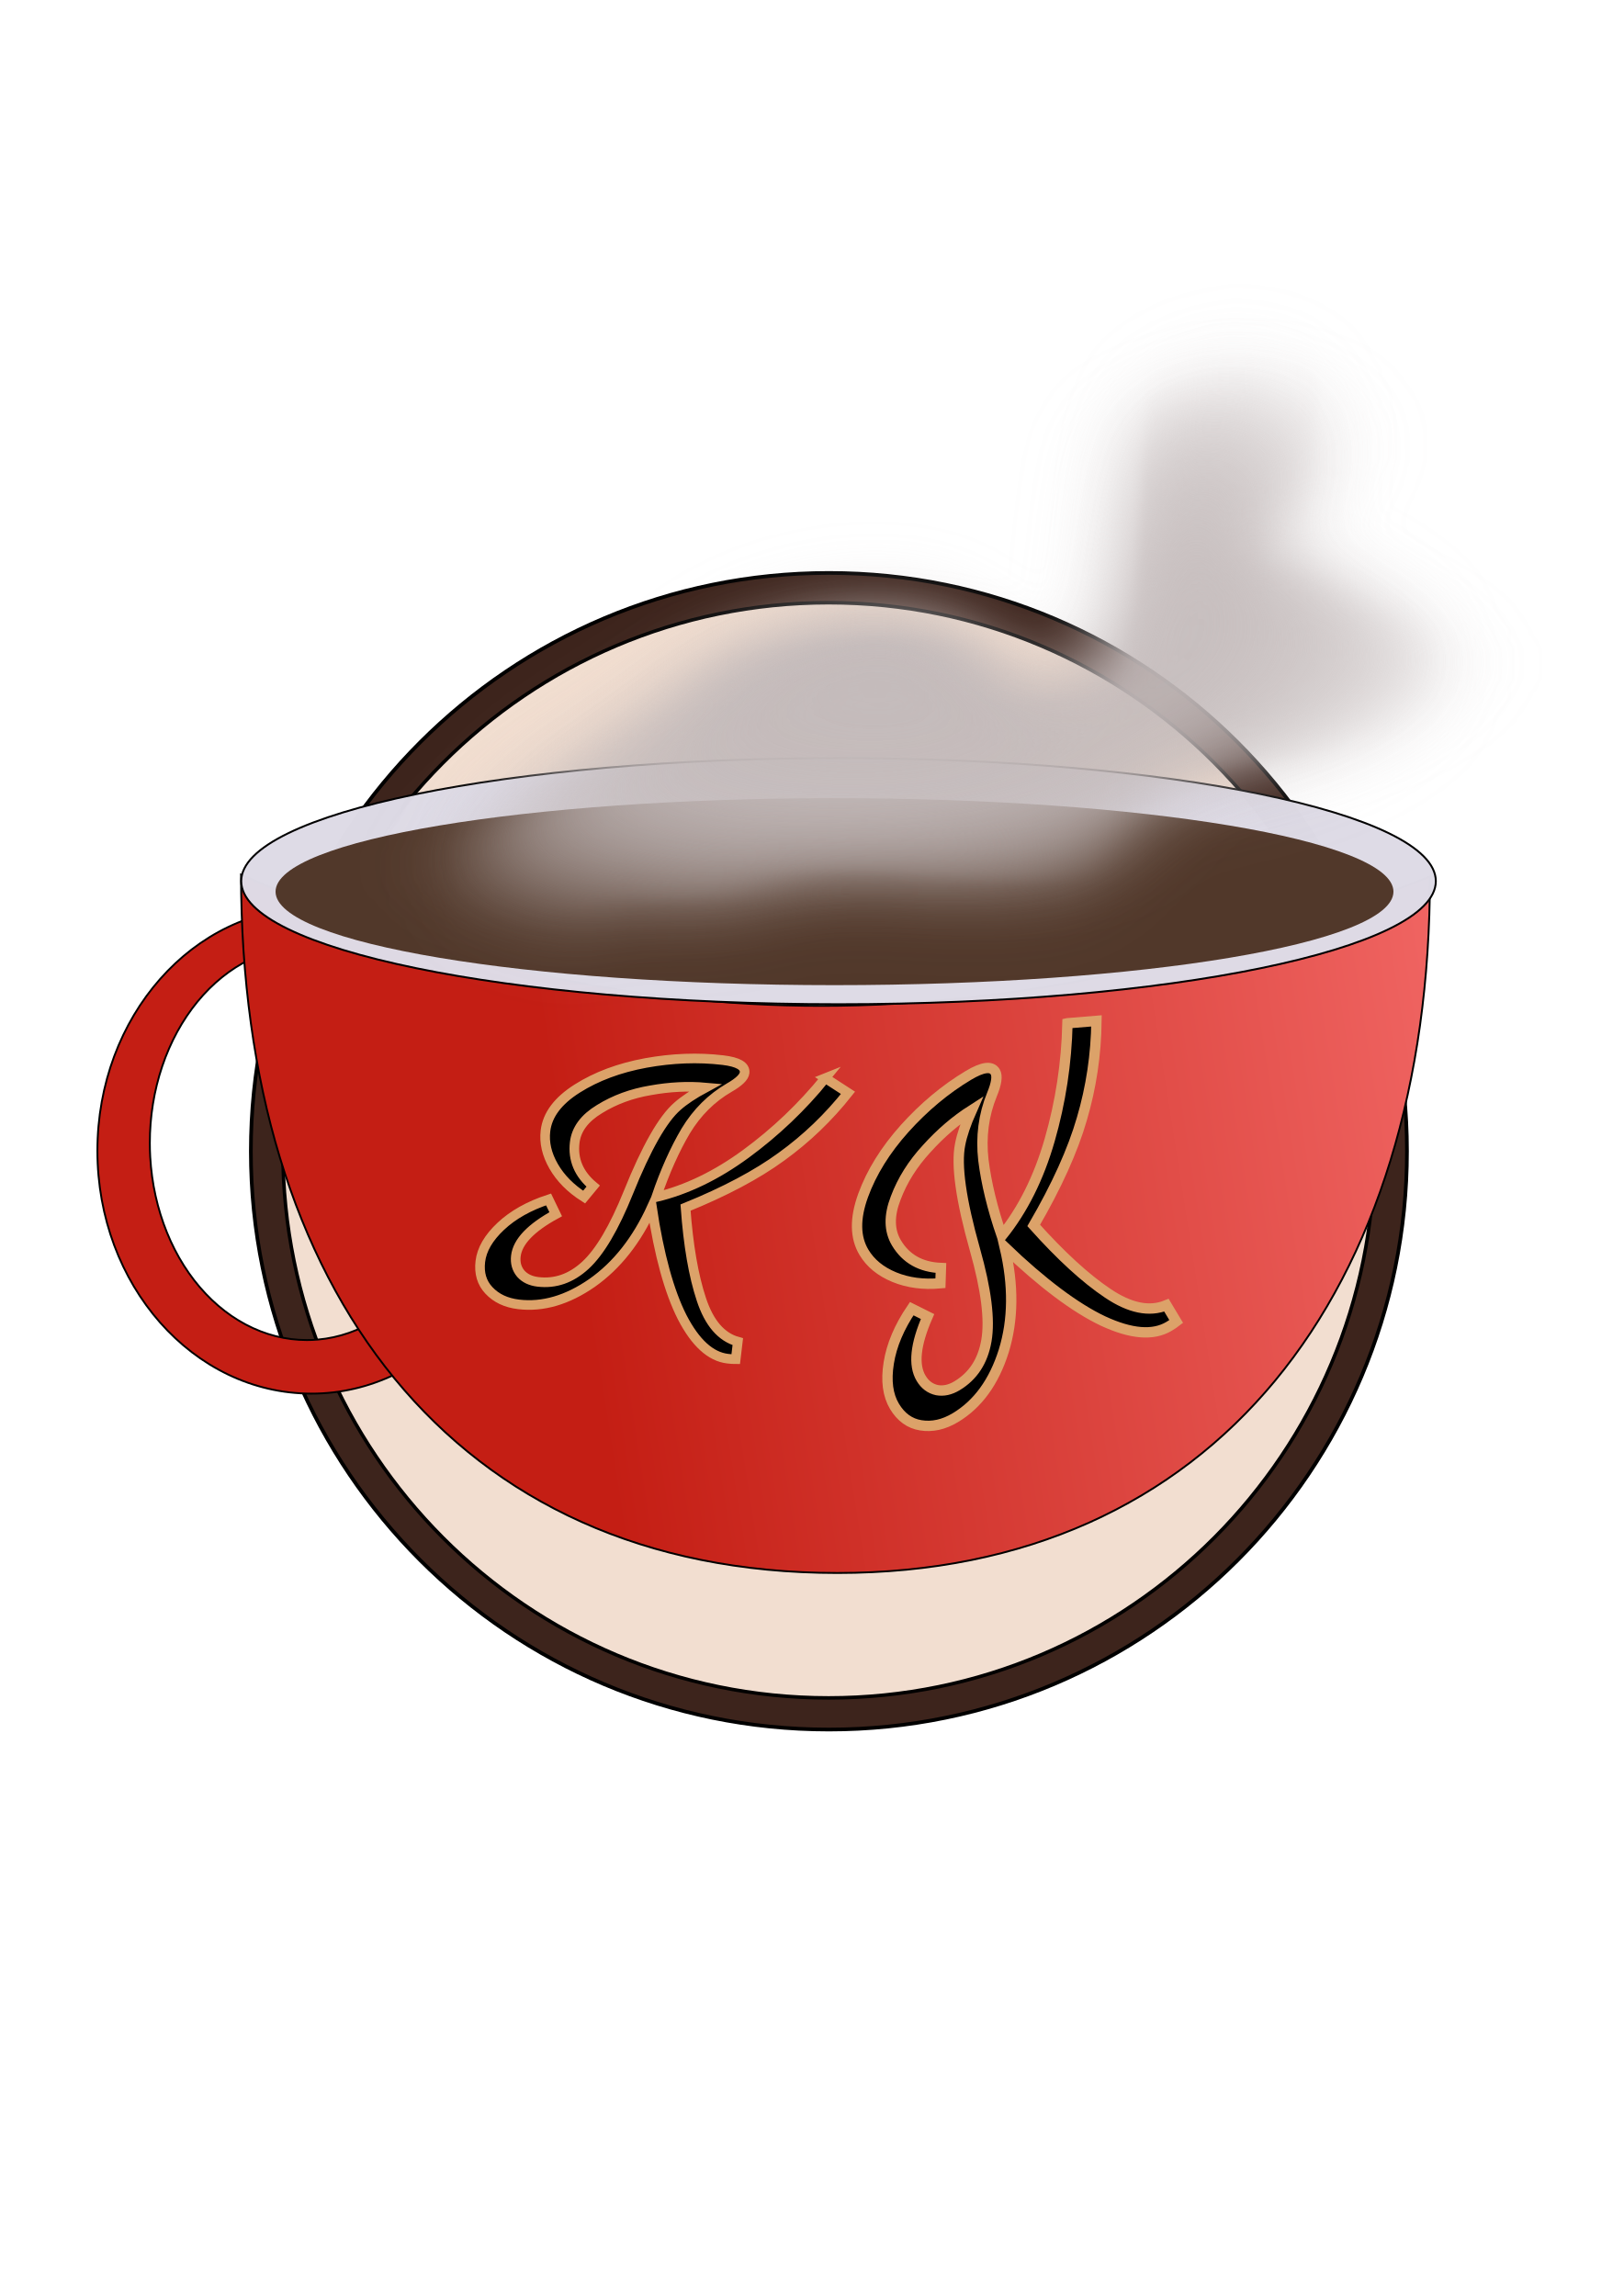
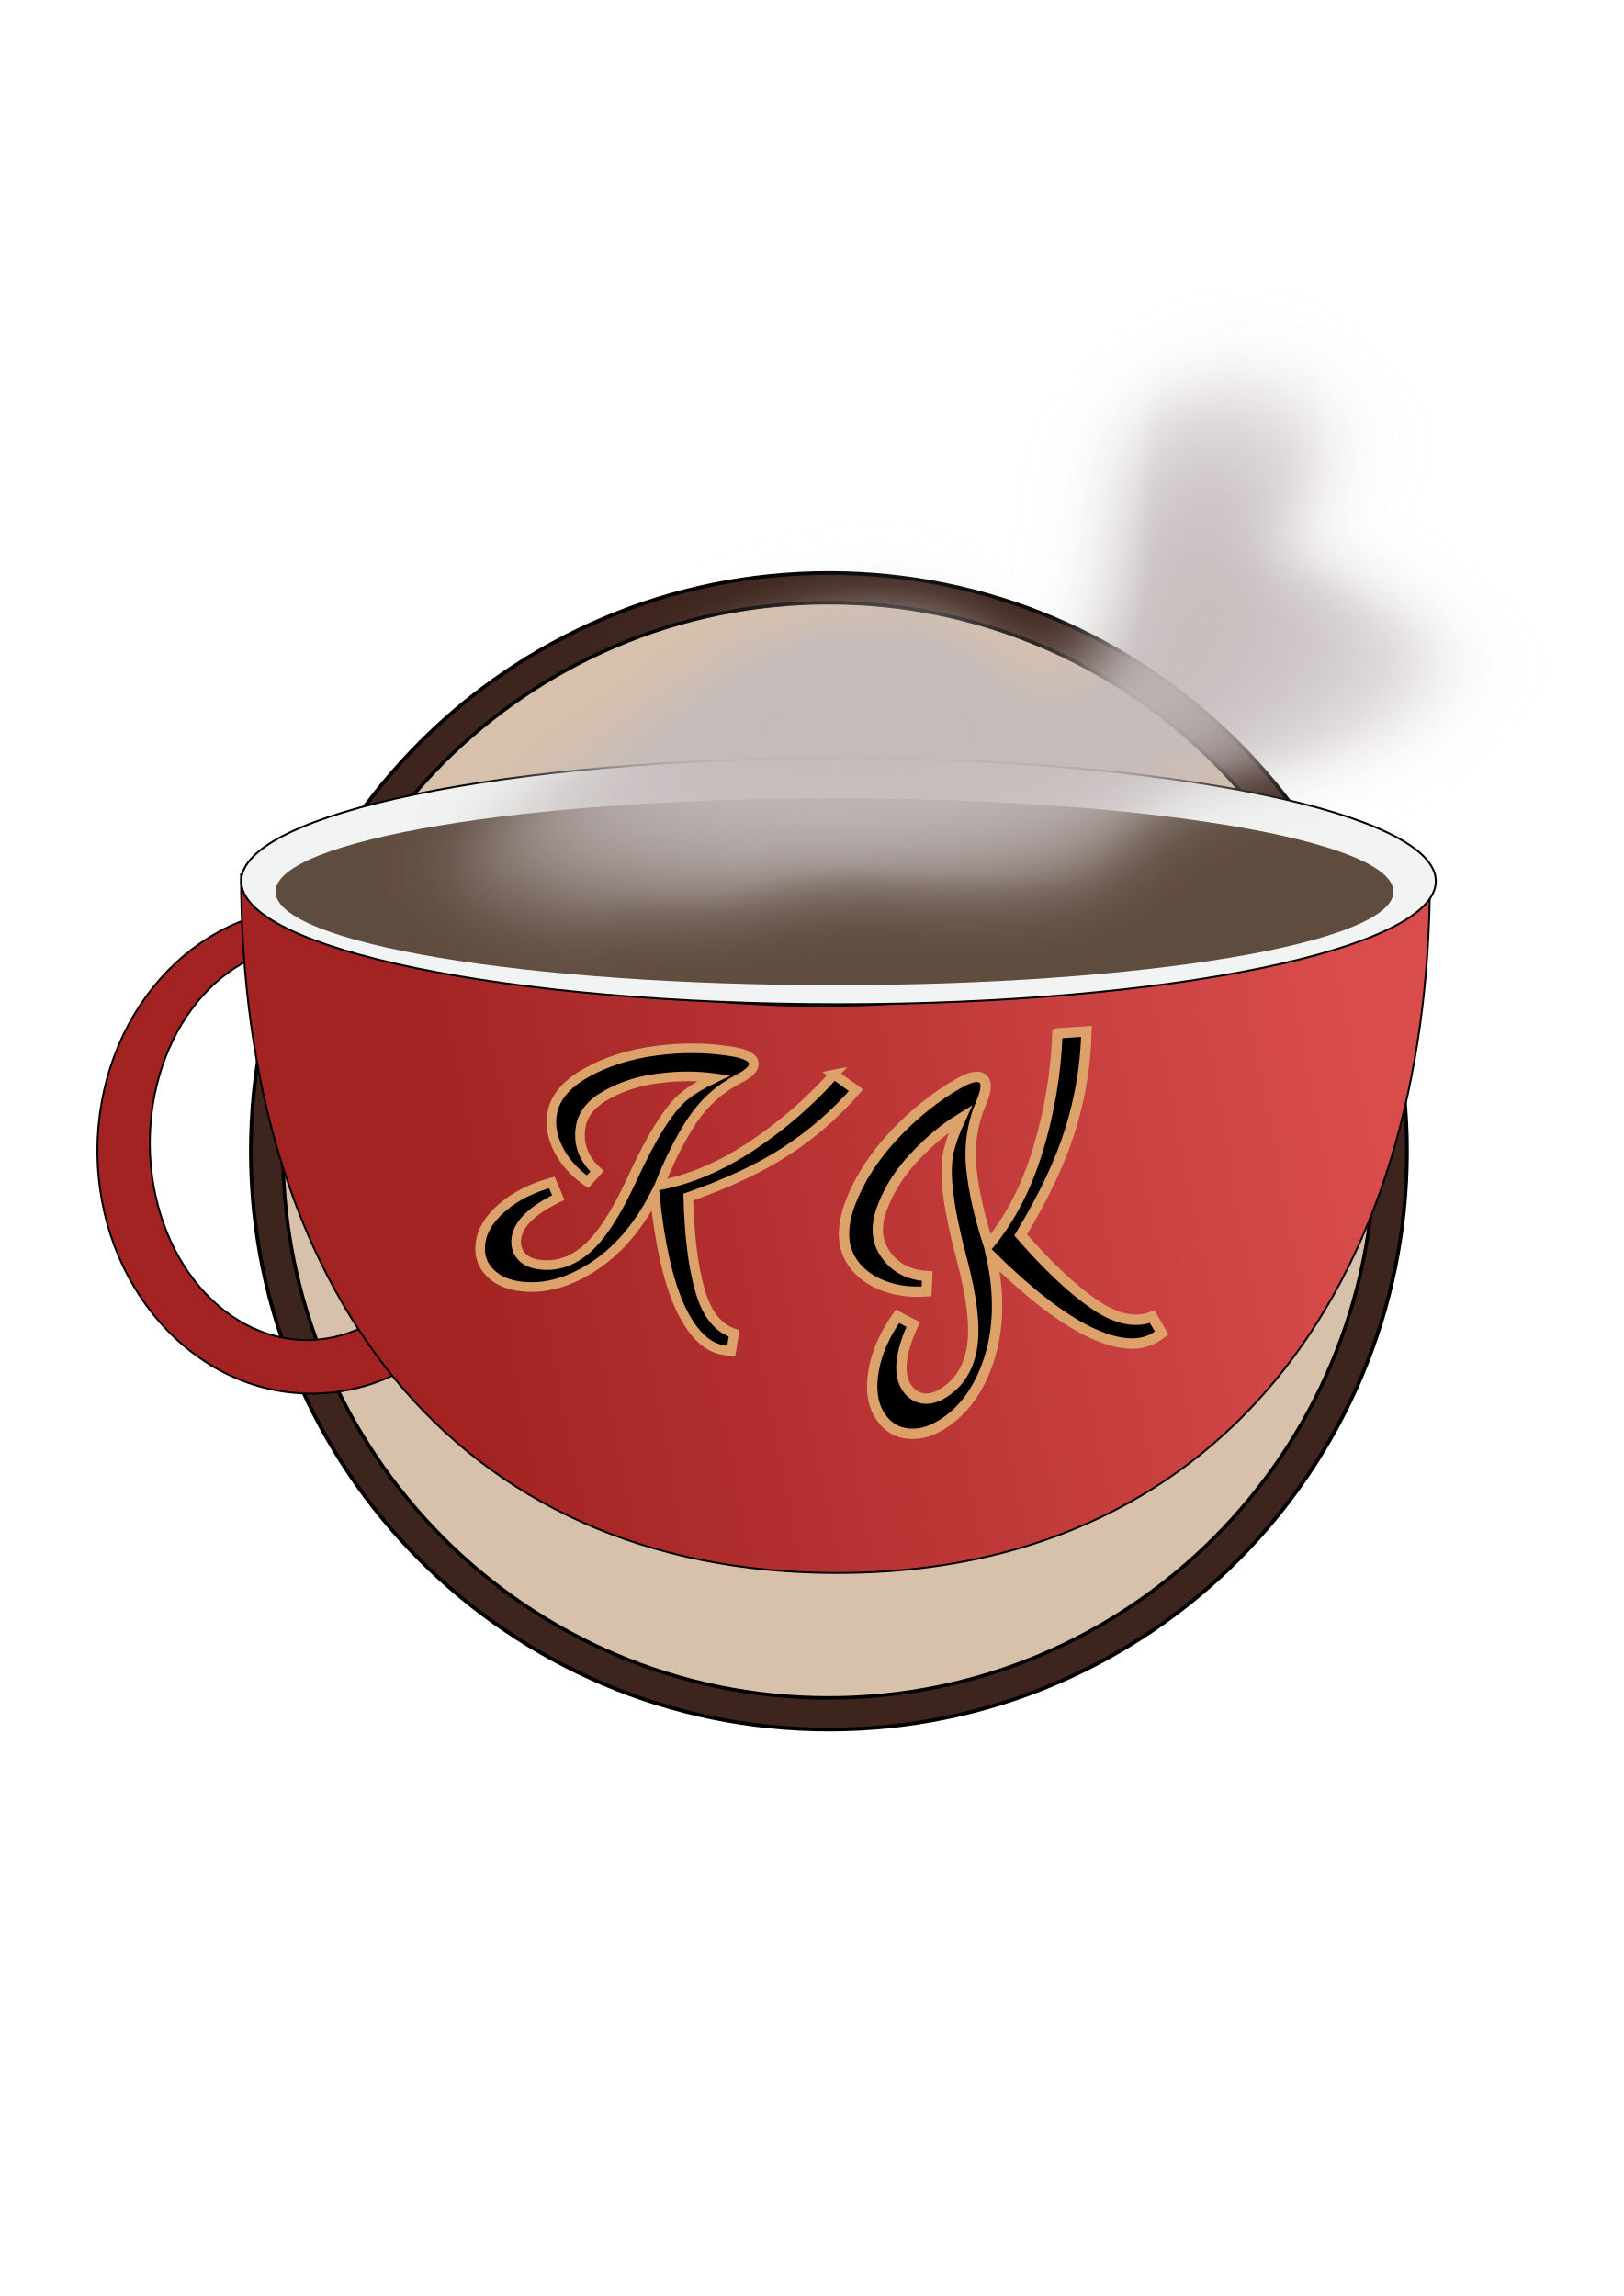
- <svg xmlns="http://www.w3.org/2000/svg" xmlns:xlink="http://www.w3.org/1999/xlink" width="210mm" height="297mm" viewBox="0 0 210 297" version="1.1" id="svg4581">
+ <svg xmlns="http://www.w3.org/2000/svg" xmlns:ns1="http://www.openswatchbook.org/uri/2009/osb" xmlns:xlink="http://www.w3.org/1999/xlink" id="svg4581" version="1.1" viewBox="0 0 210 297" height="297mm" width="210mm">
  <defs id="defs4575">
-     <linearGradient id="linearGradient864">
-       <stop style="stop-color:#c41e14;stop-opacity:1" offset="0" id="stop860" />
-       <stop style="stop-color:#ff7d7d;stop-opacity:1" offset="1" id="stop862" />
+     <linearGradient ns1:paint="solid" id="linearGradient900">
+       <stop id="stop898" offset="0" style="stop-color:#df9d63;stop-opacity:1;" />
+     </linearGradient>
+     <linearGradient id="linearGradient866">
+       <stop id="stop862" offset="0" style="stop-color:#a32323;stop-opacity:1" />
+       <stop id="stop864" offset="1" style="stop-color:#d94c4c;stop-opacity:1" />
    </linearGradient>
    <linearGradient id="linearGradient5521">
-       <stop style="stop-color:#c4bbbb;stop-opacity:1;" offset="0" id="stop5517" />
-       <stop style="stop-color:#c4bbbb;stop-opacity:0;" offset="1" id="stop5519" />
+       <stop id="stop5517" offset="0" style="stop-color:#c4bbbb;stop-opacity:1;" />
+       <stop id="stop5519" offset="1" style="stop-color:#c4bbbb;stop-opacity:0;" />
    </linearGradient>
-     <filter style="color-interpolation-filters:sRGB;" id="filter5465">
-       <feGaussianBlur stdDeviation="5" result="fbSourceGraphic" id="feGaussianBlur5457" />
-       <feGaussianBlur stdDeviation="0.01" in="SourceGraphic" result="result1" id="feGaussianBlur5459" />
-       <feComposite in2="result1" operator="arithmetic" in="fbSourceGraphic" k2="0.5" k3="0.5" result="result2" id="feComposite5461" />
-       <feBlend in2="fbSourceGraphic" mode="normal" result="fbSourceGraphic" id="feBlend5463" />
-       <feColorMatrix result="fbSourceGraphicAlpha" in="fbSourceGraphic" values="0 0 0 -1 0 0 0 0 -1 0 0 0 0 -1 0 0 0 0 1 0" id="feColorMatrix5467" />
-       <feColorMatrix id="feColorMatrix5469" in="fbSourceGraphic" values="1 0 0 0 0 0 1 0 0 0 0 0 1 0 0 -0.212 -0.715 -0.072 1 0 " result="colormatrix" />
-       <feComposite in2="colormatrix" id="feComposite5471" in="fbSourceGraphic" operator="arithmetic" k2="1" k3="0" k4="0" result="composite" />
-       <feGaussianBlur id="feGaussianBlur5473" stdDeviation="5 0.01" result="blur1" />
-       <feGaussianBlur id="feGaussianBlur5475" in="composite" stdDeviation="0.01 5" result="blur2" />
-       <feBlend in2="blur1" id="feBlend5477" in="blur2" mode="darken" result="blend" />
+     <filter id="filter5465" style="color-interpolation-filters:sRGB;">
+       <feGaussianBlur id="feGaussianBlur5457" result="fbSourceGraphic" stdDeviation="5" />
+       <feGaussianBlur id="feGaussianBlur5459" result="result1" in="SourceGraphic" stdDeviation="0.01" />
+       <feComposite id="feComposite5461" result="result2" k3="0.5" k2="0.5" in="fbSourceGraphic" operator="arithmetic" in2="result1" />
+       <feBlend id="feBlend5463" result="fbSourceGraphic" mode="normal" in2="fbSourceGraphic" />
+       <feColorMatrix id="feColorMatrix5467" values="0 0 0 -1 0 0 0 0 -1 0 0 0 0 -1 0 0 0 0 1 0" in="fbSourceGraphic" result="fbSourceGraphicAlpha" />
+       <feColorMatrix result="colormatrix" values="1 0 0 0 0 0 1 0 0 0 0 0 1 0 0 -0.212 -0.715 -0.072 1 0 " in="fbSourceGraphic" id="feColorMatrix5469" />
+       <feComposite result="composite" k4="0" k3="0" k2="1" operator="arithmetic" in="fbSourceGraphic" id="feComposite5471" in2="colormatrix" />
+       <feGaussianBlur result="blur1" stdDeviation="5 0.01" id="feGaussianBlur5473" />
+       <feGaussianBlur result="blur2" stdDeviation="0.01 5" in="composite" id="feGaussianBlur5475" />
+       <feBlend result="blend" mode="darken" in="blur2" id="feBlend5477" in2="blur1" />
    </filter>
-     <radialGradient xlink:href="#linearGradient5521" id="radialGradient5523" cx="309.839" cy="72.718" fx="309.839" fy="72.718" r="92.895" gradientTransform="matrix(1,0,0,0.4805249,0,37.77518)" gradientUnits="userSpaceOnUse" />
-     <linearGradient xlink:href="#linearGradient864" id="linearGradient866" x1="75.349" y1="165.856" x2="231.033" y2="141.435" gradientUnits="userSpaceOnUse" gradientTransform="translate(-0.2672695,0.2672695)" spreadMethod="pad" />
+     <radialGradient gradientUnits="userSpaceOnUse" gradientTransform="matrix(1,0,0,0.4805249,0,37.77518)" r="92.895" fy="72.718" fx="309.839" cy="72.718" cx="309.839" id="radialGradient5523" xlink:href="#linearGradient5521" />
+     <linearGradient y2="139.832" x2="176.777" y1="162.55" x1="58.582" gradientUnits="userSpaceOnUse" id="linearGradient874" xlink:href="#linearGradient866" />
  </defs>
  <g id="layer2">
-     <g id="layer1-4" transform="matrix(1.799775,0,0,1.800817,-69.45884,-100.9962)" style="fill:#3d241c;fill-opacity:1">
-       <circle r="41.54" cy="138.779" cx="98.16" id="path4548" style="opacity:1;fill:#3d241c;fill-opacity:1;stroke:#000000;stroke-width:0.265;stroke-opacity:1" />
-       <ellipse ry="38.928" rx="39.302" cy="138.911" cx="98.16" id="path4548-4" style="opacity:1;fill:#3d241c;fill-opacity:1;stroke:none;stroke-width:0.249;stroke-opacity:1" />
+     <g style="fill:#3d241c;fill-opacity:1" transform="matrix(1.799775,0,0,1.800817,-69.45884,-100.9962)" id="layer1-4">
+       <circle style="opacity:1;fill:#3d241c;fill-opacity:1;stroke:#000000;stroke-width:0.265;stroke-opacity:1" id="path4548" cx="98.16" cy="138.779" r="41.54" />
+       <ellipse style="opacity:1;fill:#3d241c;fill-opacity:1;stroke:none;stroke-width:0.249;stroke-opacity:1" id="path4548-4" cx="98.16" cy="138.911" rx="39.302" ry="38.928" />
    </g>
  </g>
  <g id="layer6">
-     <g id="layer1-4-9" transform="matrix(1.699135,0,0,1.705168,-59.62135,-87.84239)" style="fill:#f2ded0;fill-opacity:1">
-       <circle r="41.54" cy="138.779" cx="98.16" id="path4548-42" style="opacity:1;fill:#f2ded0;fill-opacity:1;stroke:#000000;stroke-width:0.265;stroke-opacity:1" />
-       <ellipse ry="38.928" rx="39.302" cy="138.911" cx="98.16" id="path4548-4-0" style="opacity:1;fill:#f2ded0;fill-opacity:1;stroke:none;stroke-width:0.249;stroke-opacity:1" />
+     <g style="fill:#d8c1ab;fill-opacity:1" transform="matrix(1.699135,0,0,1.705168,-59.62135,-87.84239)" id="layer1-4-9">
+       <circle style="opacity:1;fill:#d8c1ab;fill-opacity:1;stroke:#000000;stroke-width:0.265;stroke-opacity:1" id="path4548-42" cx="98.16" cy="138.779" r="41.54" />
+       <ellipse style="opacity:1;fill:#d8c1ab;fill-opacity:1;stroke:none;stroke-width:0.249;stroke-opacity:1" id="path4548-4-0" cx="98.16" cy="138.911" rx="39.302" ry="38.928" />
    </g>
  </g>
  <g id="layer3">
-     <path style="opacity:1;fill:#c41e14;fill-opacity:1;stroke:#000000;stroke-width:0.239;stroke-opacity:1" d="m 40.269,117.449 a 27.672,31.411 0 0 0 -27.672,31.411 27.672,31.411 0 0 0 27.672,31.412 27.672,31.411 0 0 0 27.672,-31.412 27.672,31.411 0 0 0 -27.672,-31.411 z m -0.582,4.926 a 20.312,25.484 0 0 1 2.028,0.127 20.312,25.484 0 0 1 2.008,0.381 20.312,25.484 0 0 1 1.967,0.63 20.312,25.484 0 0 1 1.907,0.873 20.312,25.484 0 0 1 1.828,1.108 20.312,25.484 0 0 1 1.731,1.331 20.312,25.484 0 0 1 1.616,1.542 20.312,25.484 0 0 1 1.486,1.736 20.312,25.484 0 0 1 1.34,1.914 20.312,25.484 0 0 1 1.181,2.072 20.312,25.484 0 0 1 1.01,2.21 20.312,25.484 0 0 1 0.83,2.325 20.312,25.484 0 0 1 0.64,2.417 20.312,25.484 0 0 1 0.445,2.486 20.312,25.484 0 0 1 0.245,2.529 20.312,25.484 0 0 1 0.051,1.803 20.312,25.484 0 0 1 -0.102,2.544 20.312,25.484 0 0 1 -0.303,2.519 20.312,25.484 0 0 1 -0.502,2.468 20.312,25.484 0 0 1 -0.696,2.393 20.312,25.484 0 0 1 -0.883,2.293 20.312,25.484 0 0 1 -1.061,2.172 20.312,25.484 0 0 1 -1.229,2.028 20.312,25.484 0 0 1 -1.384,1.864 20.312,25.484 0 0 1 -1.525,1.681 20.312,25.484 0 0 1 -1.651,1.482 20.312,25.484 0 0 1 -1.761,1.268 20.312,25.484 0 0 1 -1.853,1.041 20.312,25.484 0 0 1 -1.927,0.803 20.312,25.484 0 0 1 -1.981,0.558 20.312,25.484 0 0 1 -2.016,0.307 20.312,25.484 0 0 1 -1.436,0.064 20.312,25.484 0 0 1 -2.028,-0.127 20.312,25.484 0 0 1 -2.007,-0.381 20.312,25.484 0 0 1 -1.968,-0.63 20.312,25.484 0 0 1 -1.907,-0.874 20.312,25.484 0 0 1 -1.828,-1.108 20.312,25.484 0 0 1 -1.731,-1.331 20.312,25.484 0 0 1 -1.616,-1.542 20.312,25.484 0 0 1 -1.486,-1.736 20.312,25.484 0 0 1 -1.34,-1.914 20.312,25.484 0 0 1 -1.181,-2.072 20.312,25.484 0 0 1 -1.01,-2.21 20.312,25.484 0 0 1 -0.829,-2.325 20.312,25.484 0 0 1 -0.64,-2.417 20.312,25.484 0 0 1 -0.445,-2.486 20.312,25.484 0 0 1 -0.245,-2.529 20.312,25.484 0 0 1 -0.051,-1.802 20.312,25.484 0 0 1 0.101,-2.545 20.312,25.484 0 0 1 0.303,-2.519 20.312,25.484 0 0 1 0.502,-2.468 20.312,25.484 0 0 1 0.696,-2.393 20.312,25.484 0 0 1 0.883,-2.294 20.312,25.484 0 0 1 1.061,-2.172 20.312,25.484 0 0 1 1.229,-2.028 20.312,25.484 0 0 1 1.384,-1.864 20.312,25.484 0 0 1 1.525,-1.681 20.312,25.484 0 0 1 1.651,-1.482 20.312,25.484 0 0 1 1.761,-1.268 20.312,25.484 0 0 1 1.853,-1.041 20.312,25.484 0 0 1 1.927,-0.803 20.312,25.484 0 0 1 1.981,-0.558 20.312,25.484 0 0 1 2.016,-0.307 20.312,25.484 0 0 1 1.437,-0.064 z" id="path5176" />
+     <path id="path5176" d="m 40.269,117.449 a 27.672,31.411 0 0 0 -27.672,31.411 27.672,31.411 0 0 0 27.672,31.412 27.672,31.411 0 0 0 27.672,-31.412 27.672,31.411 0 0 0 -27.672,-31.411 z m -0.582,4.926 a 20.312,25.484 0 0 1 2.028,0.127 20.312,25.484 0 0 1 2.008,0.381 20.312,25.484 0 0 1 1.967,0.63 20.312,25.484 0 0 1 1.907,0.873 20.312,25.484 0 0 1 1.828,1.108 20.312,25.484 0 0 1 1.731,1.331 20.312,25.484 0 0 1 1.616,1.542 20.312,25.484 0 0 1 1.486,1.736 20.312,25.484 0 0 1 1.34,1.914 20.312,25.484 0 0 1 1.181,2.072 20.312,25.484 0 0 1 1.01,2.21 20.312,25.484 0 0 1 0.83,2.325 20.312,25.484 0 0 1 0.64,2.417 20.312,25.484 0 0 1 0.445,2.486 20.312,25.484 0 0 1 0.245,2.529 20.312,25.484 0 0 1 0.051,1.803 20.312,25.484 0 0 1 -0.102,2.544 20.312,25.484 0 0 1 -0.303,2.519 20.312,25.484 0 0 1 -0.502,2.468 20.312,25.484 0 0 1 -0.696,2.393 20.312,25.484 0 0 1 -0.883,2.293 20.312,25.484 0 0 1 -1.061,2.172 20.312,25.484 0 0 1 -1.229,2.028 20.312,25.484 0 0 1 -1.384,1.864 20.312,25.484 0 0 1 -1.525,1.681 20.312,25.484 0 0 1 -1.651,1.482 20.312,25.484 0 0 1 -1.761,1.268 20.312,25.484 0 0 1 -1.853,1.041 20.312,25.484 0 0 1 -1.927,0.803 20.312,25.484 0 0 1 -1.981,0.558 20.312,25.484 0 0 1 -2.016,0.307 20.312,25.484 0 0 1 -1.436,0.064 20.312,25.484 0 0 1 -2.028,-0.127 20.312,25.484 0 0 1 -2.007,-0.381 20.312,25.484 0 0 1 -1.968,-0.63 20.312,25.484 0 0 1 -1.907,-0.874 20.312,25.484 0 0 1 -1.828,-1.108 20.312,25.484 0 0 1 -1.731,-1.331 20.312,25.484 0 0 1 -1.616,-1.542 20.312,25.484 0 0 1 -1.486,-1.736 20.312,25.484 0 0 1 -1.34,-1.914 20.312,25.484 0 0 1 -1.181,-2.072 20.312,25.484 0 0 1 -1.01,-2.21 20.312,25.484 0 0 1 -0.829,-2.325 20.312,25.484 0 0 1 -0.64,-2.417 20.312,25.484 0 0 1 -0.445,-2.486 20.312,25.484 0 0 1 -0.245,-2.529 20.312,25.484 0 0 1 -0.051,-1.802 20.312,25.484 0 0 1 0.101,-2.545 20.312,25.484 0 0 1 0.303,-2.519 20.312,25.484 0 0 1 0.502,-2.468 20.312,25.484 0 0 1 0.696,-2.393 20.312,25.484 0 0 1 0.883,-2.294 20.312,25.484 0 0 1 1.061,-2.172 20.312,25.484 0 0 1 1.229,-2.028 20.312,25.484 0 0 1 1.384,-1.864 20.312,25.484 0 0 1 1.525,-1.681 20.312,25.484 0 0 1 1.651,-1.482 20.312,25.484 0 0 1 1.761,-1.268 20.312,25.484 0 0 1 1.853,-1.041 20.312,25.484 0 0 1 1.927,-0.803 20.312,25.484 0 0 1 1.981,-0.558 20.312,25.484 0 0 1 2.016,-0.307 20.312,25.484 0 0 1 1.437,-0.064 z" style="opacity:1;fill:#a32323;fill-opacity:1;stroke:#000000;stroke-width:0.239;stroke-opacity:1" />
  </g>
  <g id="layer5" />
  <g id="layer1">
-     <path style="fill:url(#linearGradient866);fill-opacity:1;stroke:#000000;stroke-width:0.242px;stroke-linecap:butt;stroke-linejoin:miter;stroke-opacity:1;fill-rule:nonzero;opacity:1" d="m 31.175,113.138 c 48.469,21.311 94.31,23.829 153.766,0.244 0,53.784 -27.866,90.092 -76.637,90.092 -49.864,0 -77.129,-36.924 -77.129,-90.336 z" id="path4585" />
-     <ellipse style="opacity:1;fill:#dedbe6;fill-opacity:0.99;stroke:#000000;stroke-width:0.248;stroke-opacity:1" id="path5133" cx="108.449" cy="113.983" rx="77.252" ry="15.919" />
-     <circle style="opacity:1;fill:#c41e14;fill-opacity:1;stroke:#000000;stroke-width:0.265;stroke-opacity:1" id="path5176-8" cx="17.736" cy="147.768" r="0" />
+     <path id="path4585" d="m 31.175,113.138 c 48.469,21.311 94.31,23.829 153.766,0.244 0,53.784 -27.866,90.092 -76.637,90.092 -49.864,0 -77.129,-36.924 -77.129,-90.336 z" style="fill:url(#linearGradient874);fill-opacity:1;stroke:#000000;stroke-width:0.242px;stroke-linecap:butt;stroke-linejoin:miter;stroke-opacity:1;fill-rule:nonzero;opacity:1" />
+     <ellipse ry="15.919" rx="77.252" cy="113.983" cx="108.449" id="path5133" style="opacity:1;fill:#f2f4f3;fill-opacity:1;stroke:#000000;stroke-width:0.248;stroke-opacity:1" />
+     <circle r="0" cy="147.768" cx="17.736" id="path5176-8" style="opacity:1;fill:#c41e14;fill-opacity:1;stroke:#000000;stroke-width:0.265;stroke-opacity:1" />
  </g>
  <g id="layer4">
-     <ellipse ry="12.094" rx="72.291" cy="115.34" cx="107.93" id="ellipse5138" style="opacity:1;fill:#51382a;fill-opacity:1;stroke:none;stroke-width:0.209;stroke-opacity:1" />
+     <ellipse style="opacity:1;fill:#5e4c3f;fill-opacity:1;stroke:none;stroke-width:0.209;stroke-opacity:1" id="ellipse5138" cx="107.93" cy="115.34" rx="72.291" ry="12.094" />
  </g>
-   <g transform="translate(-0.3146186,-0.3146186)" id="layer7">
-     <flowRoot xml:space="preserve" id="flowRoot5327" style="font-style:normal;font-weight:normal;font-size:40px;line-height:1.25;font-family:sans-serif;letter-spacing:0px;word-spacing:0px;fill:#000000;fill-opacity:1;stroke:none">
+   <g id="layer7">
+     <flowRoot style="fill:black;fill-opacity:1;stroke:none;font-family:sans-serif;font-style:normal;font-weight:normal;font-size:40px;line-height:1.25;letter-spacing:0px;word-spacing:0px" id="flowRoot5327" xml:space="preserve">
      <flowRegion id="flowRegion5329">
-         <rect id="rect5331" width="250" height="110" x="300" y="582.52" />
+         <rect y="582.52" x="300" height="110" width="250" id="rect5331" />
      </flowRegion>
      <flowPara id="flowPara5333" />
    </flowRoot>
-     <text xml:space="preserve" style="font-style:normal;font-weight:normal;font-size:10.583px;line-height:1.25;font-family:sans-serif;letter-spacing:0px;word-spacing:0px;fill:#000000;fill-opacity:1;stroke:none;stroke-width:0.265" x="103.188" y="167.354" id="text5337">
-       <tspan id="tspan5335" x="103.188" y="176.718" style="stroke-width:0.265" />
+     <text id="text5337" y="167.354" x="103.188" style="font-style:normal;font-weight:normal;font-size:10.583px;line-height:1.25;font-family:sans-serif;letter-spacing:0px;word-spacing:0px;fill:#000000;fill-opacity:1;stroke:none;stroke-width:0.265" xml:space="preserve">
+       <tspan style="stroke-width:0.265" y="176.718" x="103.188" id="tspan5335" />
    </text>
-     <path style="fill:url(#radialGradient5523);fill-opacity:1;stroke:none;stroke-width:0.265px;stroke-linecap:butt;stroke-linejoin:miter;stroke-opacity:1;filter:url(#filter5465)" d="m 263.528,103.23 c 0,0 10.156,3.474 17.907,1.336 7.751,-2.138 14.967,-0.802 23.52,1.604 8.553,2.405 16.571,3.474 22.183,3.742 5.613,0.267 10.958,-9.622 16.303,-11.493 5.345,-1.871 13.898,-0.267 25.123,-2.138 11.225,-1.871 20.312,-6.147 18.442,-10.958 -1.871,-4.811 -9.087,-8.285 -14.967,-12.562 -5.88,-4.276 -14.7,-5.88 -4.276,-12.562 10.424,-6.682 9.889,-30.736 -3.474,-23.252 -13.363,7.484 -13.898,2.94 -16.303,14.165 -2.405,11.225 -3.475,18.174 -5.345,21.916 -1.871,3.742 -2.405,8.018 -6.949,9.354 -4.544,1.336 -9.889,2.138 -13.898,-1.871 -4.009,-4.009 -5.88,-7.751 -12.829,-9.622 -6.949,-1.871 -16.571,-1.871 -24.054,0.535 -7.484,2.405 -4.544,2.138 -14.433,6.414 -9.889,4.276 -16.303,5.613 -22.183,9.354 -5.88,3.742 -8.82,3.742 -11.493,9.354 -2.673,5.613 -7.751,8.018 -1.069,10.424 6.682,2.405 7.751,3.742 12.562,2.138 4.811,-1.604 6.147,-2.138 8.018,-3.207 1.871,-1.069 7.216,-2.673 7.216,-2.673 z" id="path5373" transform="matrix(0.8616344,-0.1306884,0.1306884,0.8616344,-158.3081,61.96047)" />
-     <g id="text87" style="font-style:normal;font-variant:normal;font-weight:normal;font-stretch:normal;font-size:49.772px;line-height:1.25;font-family:'Marck Script';-inkscape-font-specification:'Marck Script';letter-spacing:0px;word-spacing:0px;fill:#000000;fill-opacity:1;stroke:#dca269;stroke-width:1.244;stroke-opacity:1" transform="rotate(6.780036)" aria-label="K">
-       <path id="path56" style="font-style:normal;font-variant:normal;font-weight:normal;font-stretch:normal;font-family:'Marck Script';-inkscape-font-specification:'Marck Script';stroke-width:1.244" d="m 122.81,126.159 3.136,1.543 q -3.185,5.176 -7.565,9.208 -4.33,4.032 -11.547,8.013 1.394,7.217 3.434,11.547 2.041,4.38 5.326,4.878 v 2.289 q -0.398,0.05 -1.045,0.05 -3.335,0 -6.47,-4.629 -3.086,-4.629 -5.574,-13.687 -2.14,6.719 -6.52,10.651 -4.38,3.882 -9.108,3.882 -2.439,0 -4.031,-1.344 -1.543,-1.294 -1.543,-3.584 0,-2.339 2.09,-4.828 2.09,-2.489 5.724,-4.181 l 1.145,1.792 q -4.479,3.185 -4.479,5.973 0,1.344 0.896,2.19 0.896,0.796 2.339,0.796 3.384,0 5.823,-2.837 2.489,-2.887 4.43,-10.054 2.439,-9.009 4.977,-11.796 1.145,-1.294 3.335,-2.837 -3.434,0.1 -7.018,1.195 -3.584,1.045 -6.271,3.185 -2.688,2.09 -2.688,4.679 0,3.335 3.036,5.326 l -0.995,1.543 q -2.787,-1.344 -4.38,-3.484 -1.593,-2.14 -1.593,-4.43 0,-3.136 3.434,-5.923 3.434,-2.787 8.411,-4.33 5.027,-1.543 9.855,-1.543 2.986,0 2.986,1.294 0,0.846 -1.742,2.14 -3.185,2.389 -4.927,6.221 -1.692,3.832 -2.787,8.959 5.674,-2.09 10.85,-6.918 5.226,-4.878 9.058,-10.95 z" />
+     <path transform="matrix(0.8616344,-0.1306884,0.1306884,0.8616344,-158.3081,61.96047)" id="path5373" d="m 263.528,103.23 c 0,0 10.156,3.474 17.907,1.336 7.751,-2.138 14.967,-0.802 23.52,1.604 8.553,2.405 16.571,3.474 22.183,3.742 5.613,0.267 10.958,-9.622 16.303,-11.493 5.345,-1.871 13.898,-0.267 25.123,-2.138 11.225,-1.871 20.312,-6.147 18.442,-10.958 -1.871,-4.811 -9.087,-8.285 -14.967,-12.562 -5.88,-4.276 -14.7,-5.88 -4.276,-12.562 10.424,-6.682 9.889,-30.736 -3.474,-23.252 -13.363,7.484 -13.898,2.94 -16.303,14.165 -2.405,11.225 -3.475,18.174 -5.345,21.916 -1.871,3.742 -2.405,8.018 -6.949,9.354 -4.544,1.336 -9.889,2.138 -13.898,-1.871 -4.009,-4.009 -5.88,-7.751 -12.829,-9.622 -6.949,-1.871 -16.571,-1.871 -24.054,0.535 -7.484,2.405 -4.544,2.138 -14.433,6.414 -9.889,4.276 -16.303,5.613 -22.183,9.354 -5.88,3.742 -8.82,3.742 -11.493,9.354 -2.673,5.613 -7.751,8.018 -1.069,10.424 6.682,2.405 7.751,3.742 12.562,2.138 4.811,-1.604 6.147,-2.138 8.018,-3.207 1.871,-1.069 7.216,-2.673 7.216,-2.673 z" style="fill:url(#radialGradient5523);fill-opacity:1;stroke:none;stroke-width:0.265px;stroke-linecap:butt;stroke-linejoin:miter;stroke-opacity:1;filter:url(#filter5465)" />
+     <g id="text87" style="font-style:normal;font-variant:normal;font-weight:normal;font-stretch:normal;font-size:49.772px;line-height:1.25;font-family:'Marck Script';-inkscape-font-specification:'Marck Script';letter-spacing:0px;word-spacing:0px;fill:#000000;fill-opacity:1;stroke:#dca269;stroke-width:1.244;stroke-opacity:1" transform="rotate(9.512382)" aria-label="K">
+       <path id="path2366" style="font-style:normal;font-variant:normal;font-weight:normal;font-stretch:normal;font-family:'Marck Script';-inkscape-font-specification:'Marck Script';stroke:#dca269;stroke-width:1.244;stroke-opacity:1" d="m 129.364,119.249 3.136,1.543 q -3.185,5.176 -7.565,9.208 -4.33,4.031 -11.547,8.013 1.394,7.217 3.434,11.547 2.041,4.38 5.326,4.878 v 2.289 q -0.398,0.05 -1.045,0.05 -3.335,0 -6.47,-4.629 -3.086,-4.629 -5.574,-13.687 -2.14,6.719 -6.52,10.651 -4.38,3.882 -9.108,3.882 -2.439,0 -4.031,-1.344 -1.543,-1.294 -1.543,-3.584 0,-2.339 2.09,-4.828 2.09,-2.489 5.724,-4.181 l 1.145,1.792 q -4.479,3.185 -4.479,5.973 0,1.344 0.896,2.19 0.896,0.796 2.339,0.796 3.384,0 5.823,-2.837 2.489,-2.887 4.43,-10.054 2.439,-9.009 4.977,-11.796 1.145,-1.294 3.335,-2.837 -3.434,0.1 -7.018,1.195 -3.584,1.045 -6.271,3.185 -2.688,2.09 -2.688,4.679 0,3.335 3.036,5.326 l -0.995,1.543 q -2.787,-1.344 -4.38,-3.484 -1.593,-2.14 -1.593,-4.43 0,-3.136 3.434,-5.923 3.434,-2.787 8.411,-4.33 5.027,-1.543 9.855,-1.543 2.986,0 2.986,1.294 0,0.846 -1.742,2.14 -3.185,2.389 -4.927,6.221 -1.692,3.832 -2.787,8.959 5.674,-2.09 10.85,-6.918 5.226,-4.878 9.058,-10.95 z" />
    </g>
-     <g id="text93" style="font-style:normal;font-variant:normal;font-weight:normal;font-stretch:normal;font-size:53.552px;line-height:1.25;font-family:'Marck Script';-inkscape-font-specification:'Marck Script';letter-spacing:0px;word-spacing:0px;fill:#000000;fill-opacity:1;stroke:#dca269;stroke-width:1.339;stroke-opacity:1" transform="rotate(-30.92579)" aria-label="K">
-       <path id="path59" style="font-style:normal;font-variant:normal;font-weight:normal;font-stretch:normal;font-family:'Marck Script';-inkscape-font-specification:'Marck Script';stroke-width:1.339" d="m 50.518,184.935 3.374,1.66 q -3.427,5.569 -8.14,9.907 -4.659,4.338 -12.424,8.622 1.499,7.765 3.695,12.424 2.196,4.713 5.73,5.248 v 2.463 q -0.428,0.054 -1.125,0.054 -3.588,0 -6.962,-4.98 -3.32,-4.98 -5.998,-14.727 -2.303,7.229 -7.015,11.46 -4.713,4.177 -9.8,4.177 -2.624,0 -4.338,-1.446 -1.66,-1.392 -1.66,-3.856 0,-2.517 2.249,-5.195 2.249,-2.678 6.158,-4.498 l 1.232,1.928 q -4.82,3.427 -4.82,6.426 0,1.446 0.964,2.356 0.964,0.857 2.517,0.857 3.642,0 6.266,-3.052 2.678,-3.106 4.766,-10.817 2.624,-9.693 5.355,-12.692 1.232,-1.392 3.588,-3.052 -3.695,0.107 -7.551,1.285 -3.856,1.125 -6.748,3.427 -2.892,2.249 -2.892,5.034 0,3.588 3.267,5.73 l -1.071,1.66 q -2.999,-1.446 -4.713,-3.749 -1.714,-2.303 -1.714,-4.766 0,-3.374 3.695,-6.373 3.695,-2.999 9.05,-4.659 5.409,-1.66 10.603,-1.66 3.213,0 3.213,1.392 0,0.91 -1.874,2.303 -3.427,2.57 -5.302,6.694 -1.821,4.123 -2.999,9.639 6.105,-2.249 11.674,-7.444 5.623,-5.248 9.746,-11.781 z" />
+     <g id="text93" style="font-style:normal;font-variant:normal;font-weight:normal;font-stretch:normal;font-size:53.552px;line-height:1.25;font-family:'Marck Script';-inkscape-font-specification:'Marck Script';letter-spacing:0px;word-spacing:0px;fill:#000000;fill-opacity:1;stroke:#dca269;stroke-width:1.339;stroke-opacity:1" transform="rotate(-30.0689)" aria-label="K">
+       <path id="path2369" style="font-style:normal;font-variant:normal;font-weight:normal;font-stretch:normal;font-family:'Marck Script';-inkscape-font-specification:'Marck Script';stroke-width:1.339" d="m 51.392,184.205 3.374,1.66 q -3.427,5.569 -8.14,9.907 -4.659,4.338 -12.424,8.622 1.499,7.765 3.695,12.424 2.196,4.713 5.73,5.248 v 2.463 q -0.428,0.054 -1.125,0.054 -3.588,0 -6.962,-4.98 -3.32,-4.98 -5.998,-14.727 -2.303,7.229 -7.015,11.46 -4.713,4.177 -9.8,4.177 -2.624,0 -4.338,-1.446 -1.66,-1.392 -1.66,-3.856 0,-2.517 2.249,-5.195 2.249,-2.678 6.158,-4.498 l 1.232,1.928 q -4.82,3.427 -4.82,6.426 0,1.446 0.964,2.356 0.964,0.857 2.517,0.857 3.642,0 6.266,-3.052 2.678,-3.106 4.766,-10.817 2.624,-9.693 5.355,-12.692 1.232,-1.392 3.588,-3.052 -3.695,0.107 -7.551,1.285 -3.856,1.125 -6.748,3.427 -2.892,2.249 -2.892,5.034 0,3.588 3.267,5.73 l -1.071,1.66 q -2.999,-1.446 -4.713,-3.749 -1.714,-2.303 -1.714,-4.766 0,-3.374 3.695,-6.373 3.695,-2.999 9.05,-4.659 5.409,-1.66 10.603,-1.66 3.213,0 3.213,1.392 0,0.91 -1.874,2.303 -3.427,2.57 -5.302,6.694 -1.821,4.123 -2.999,9.639 6.105,-2.249 11.674,-7.444 5.623,-5.248 9.746,-11.781 z" />
    </g>
  </g>
</svg>
